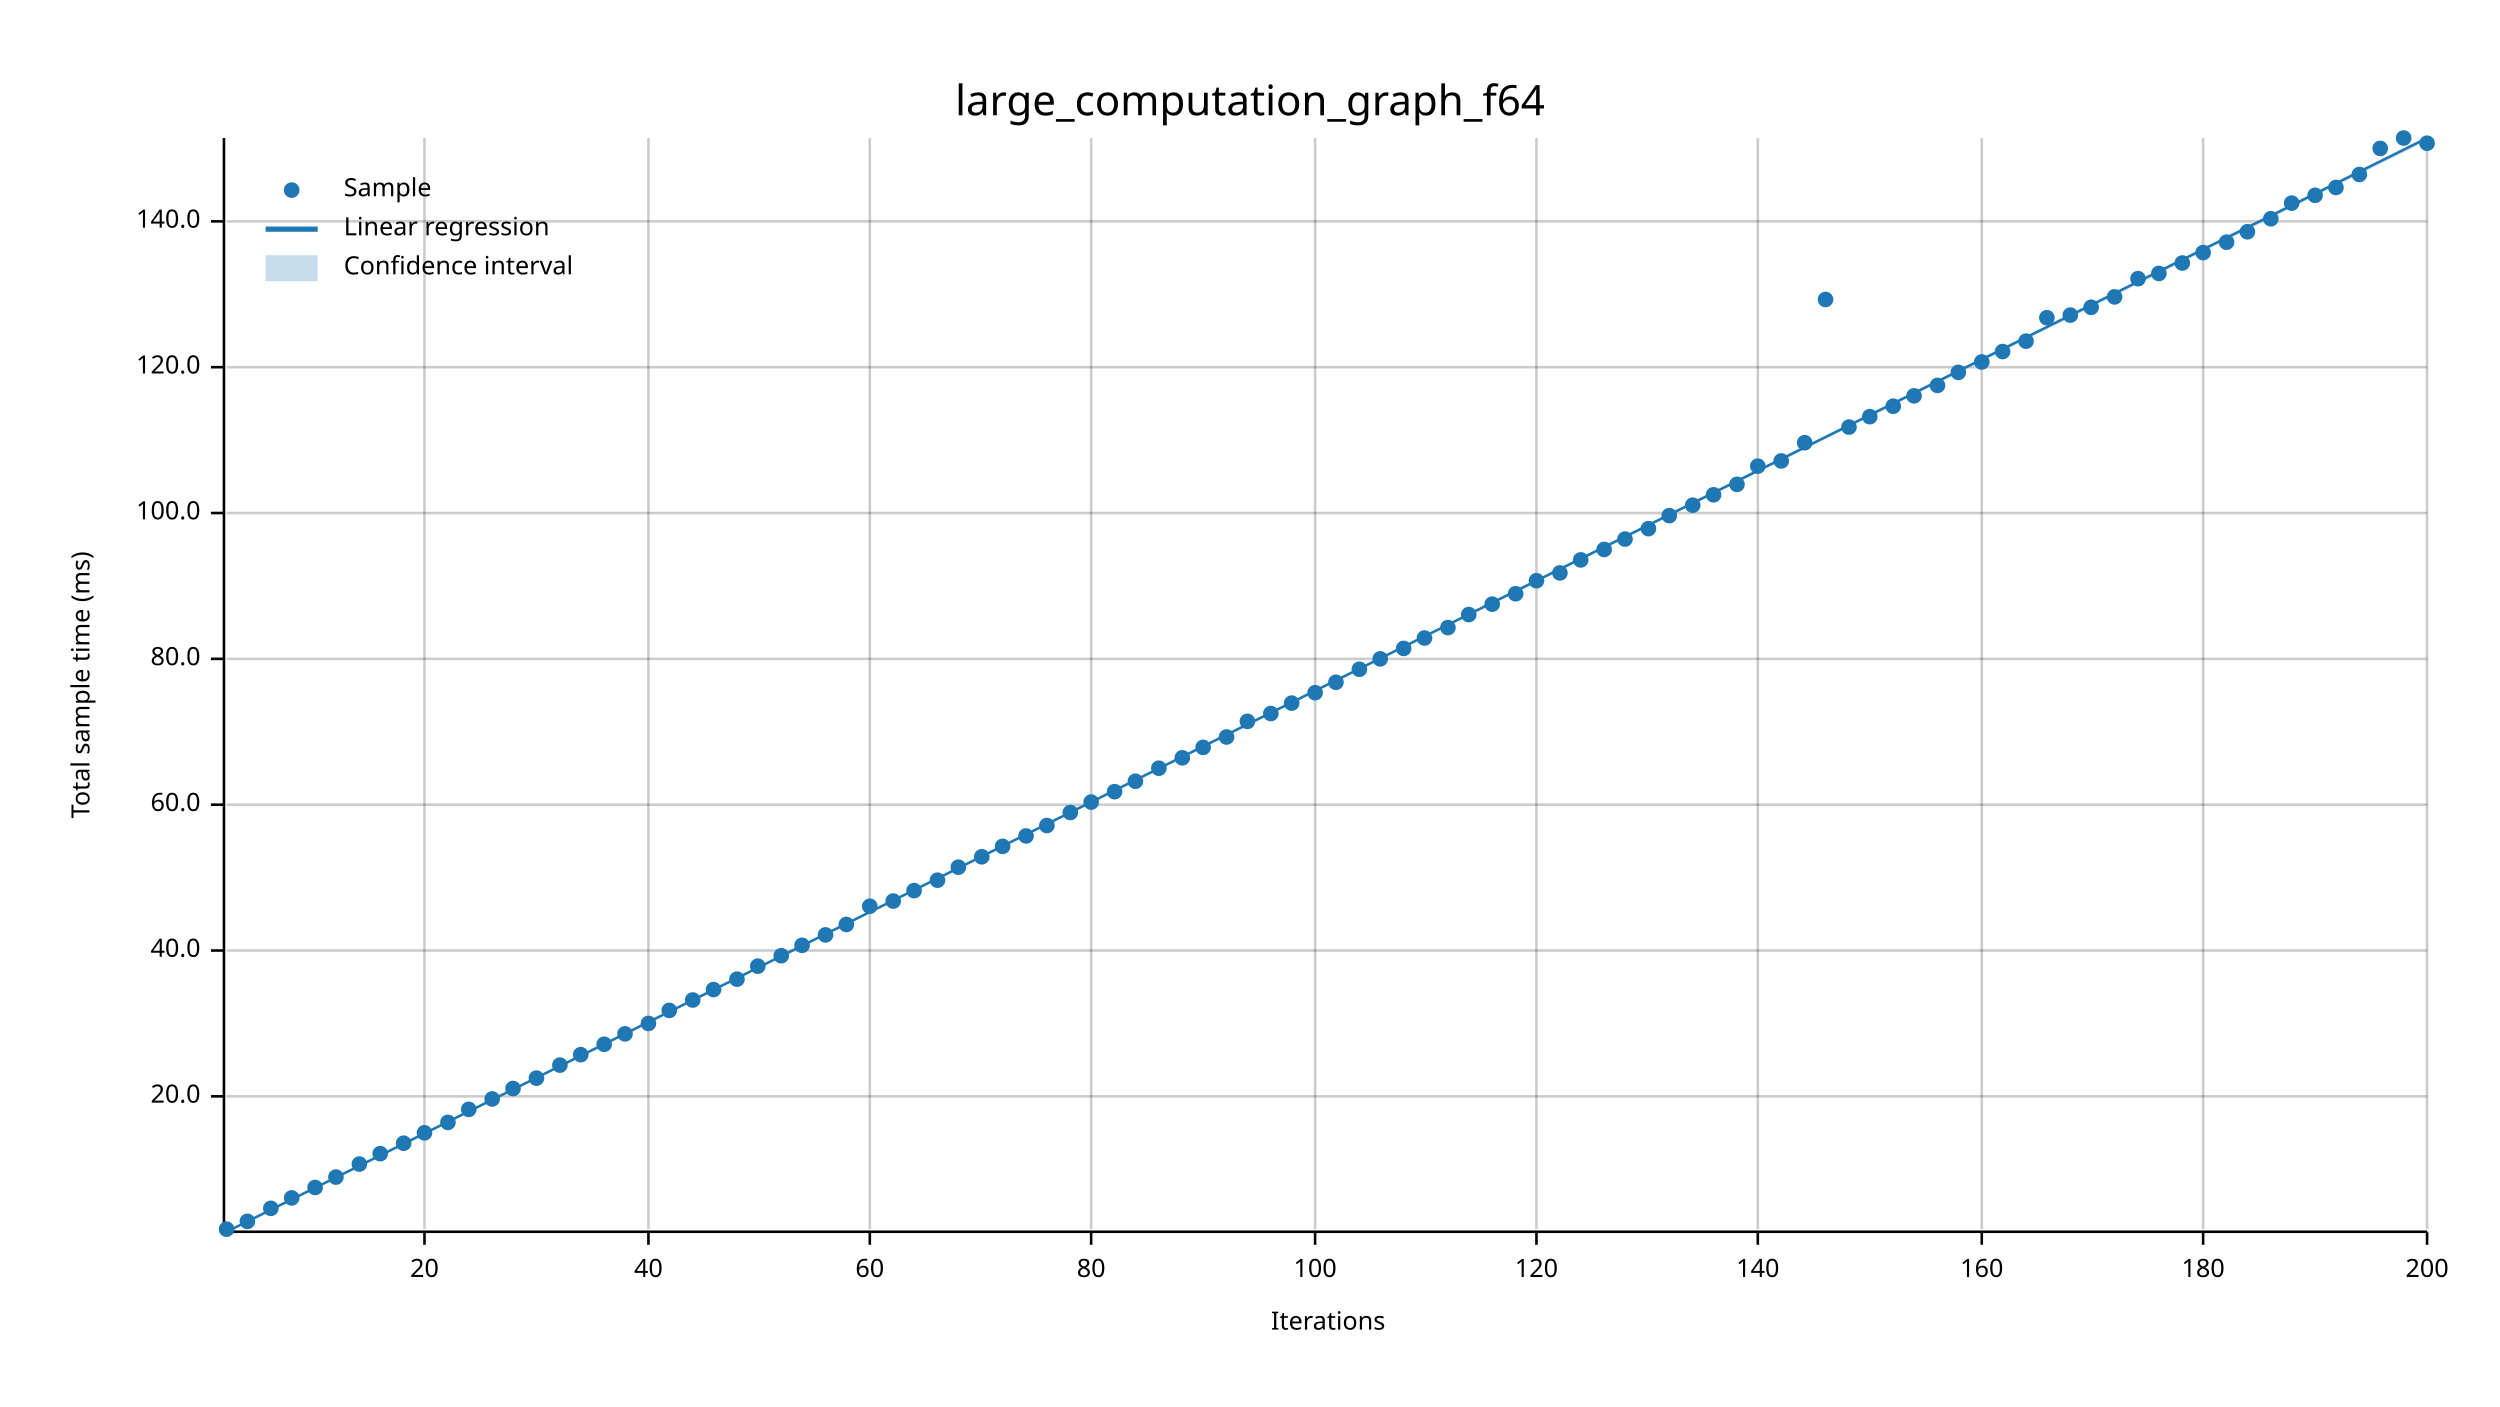
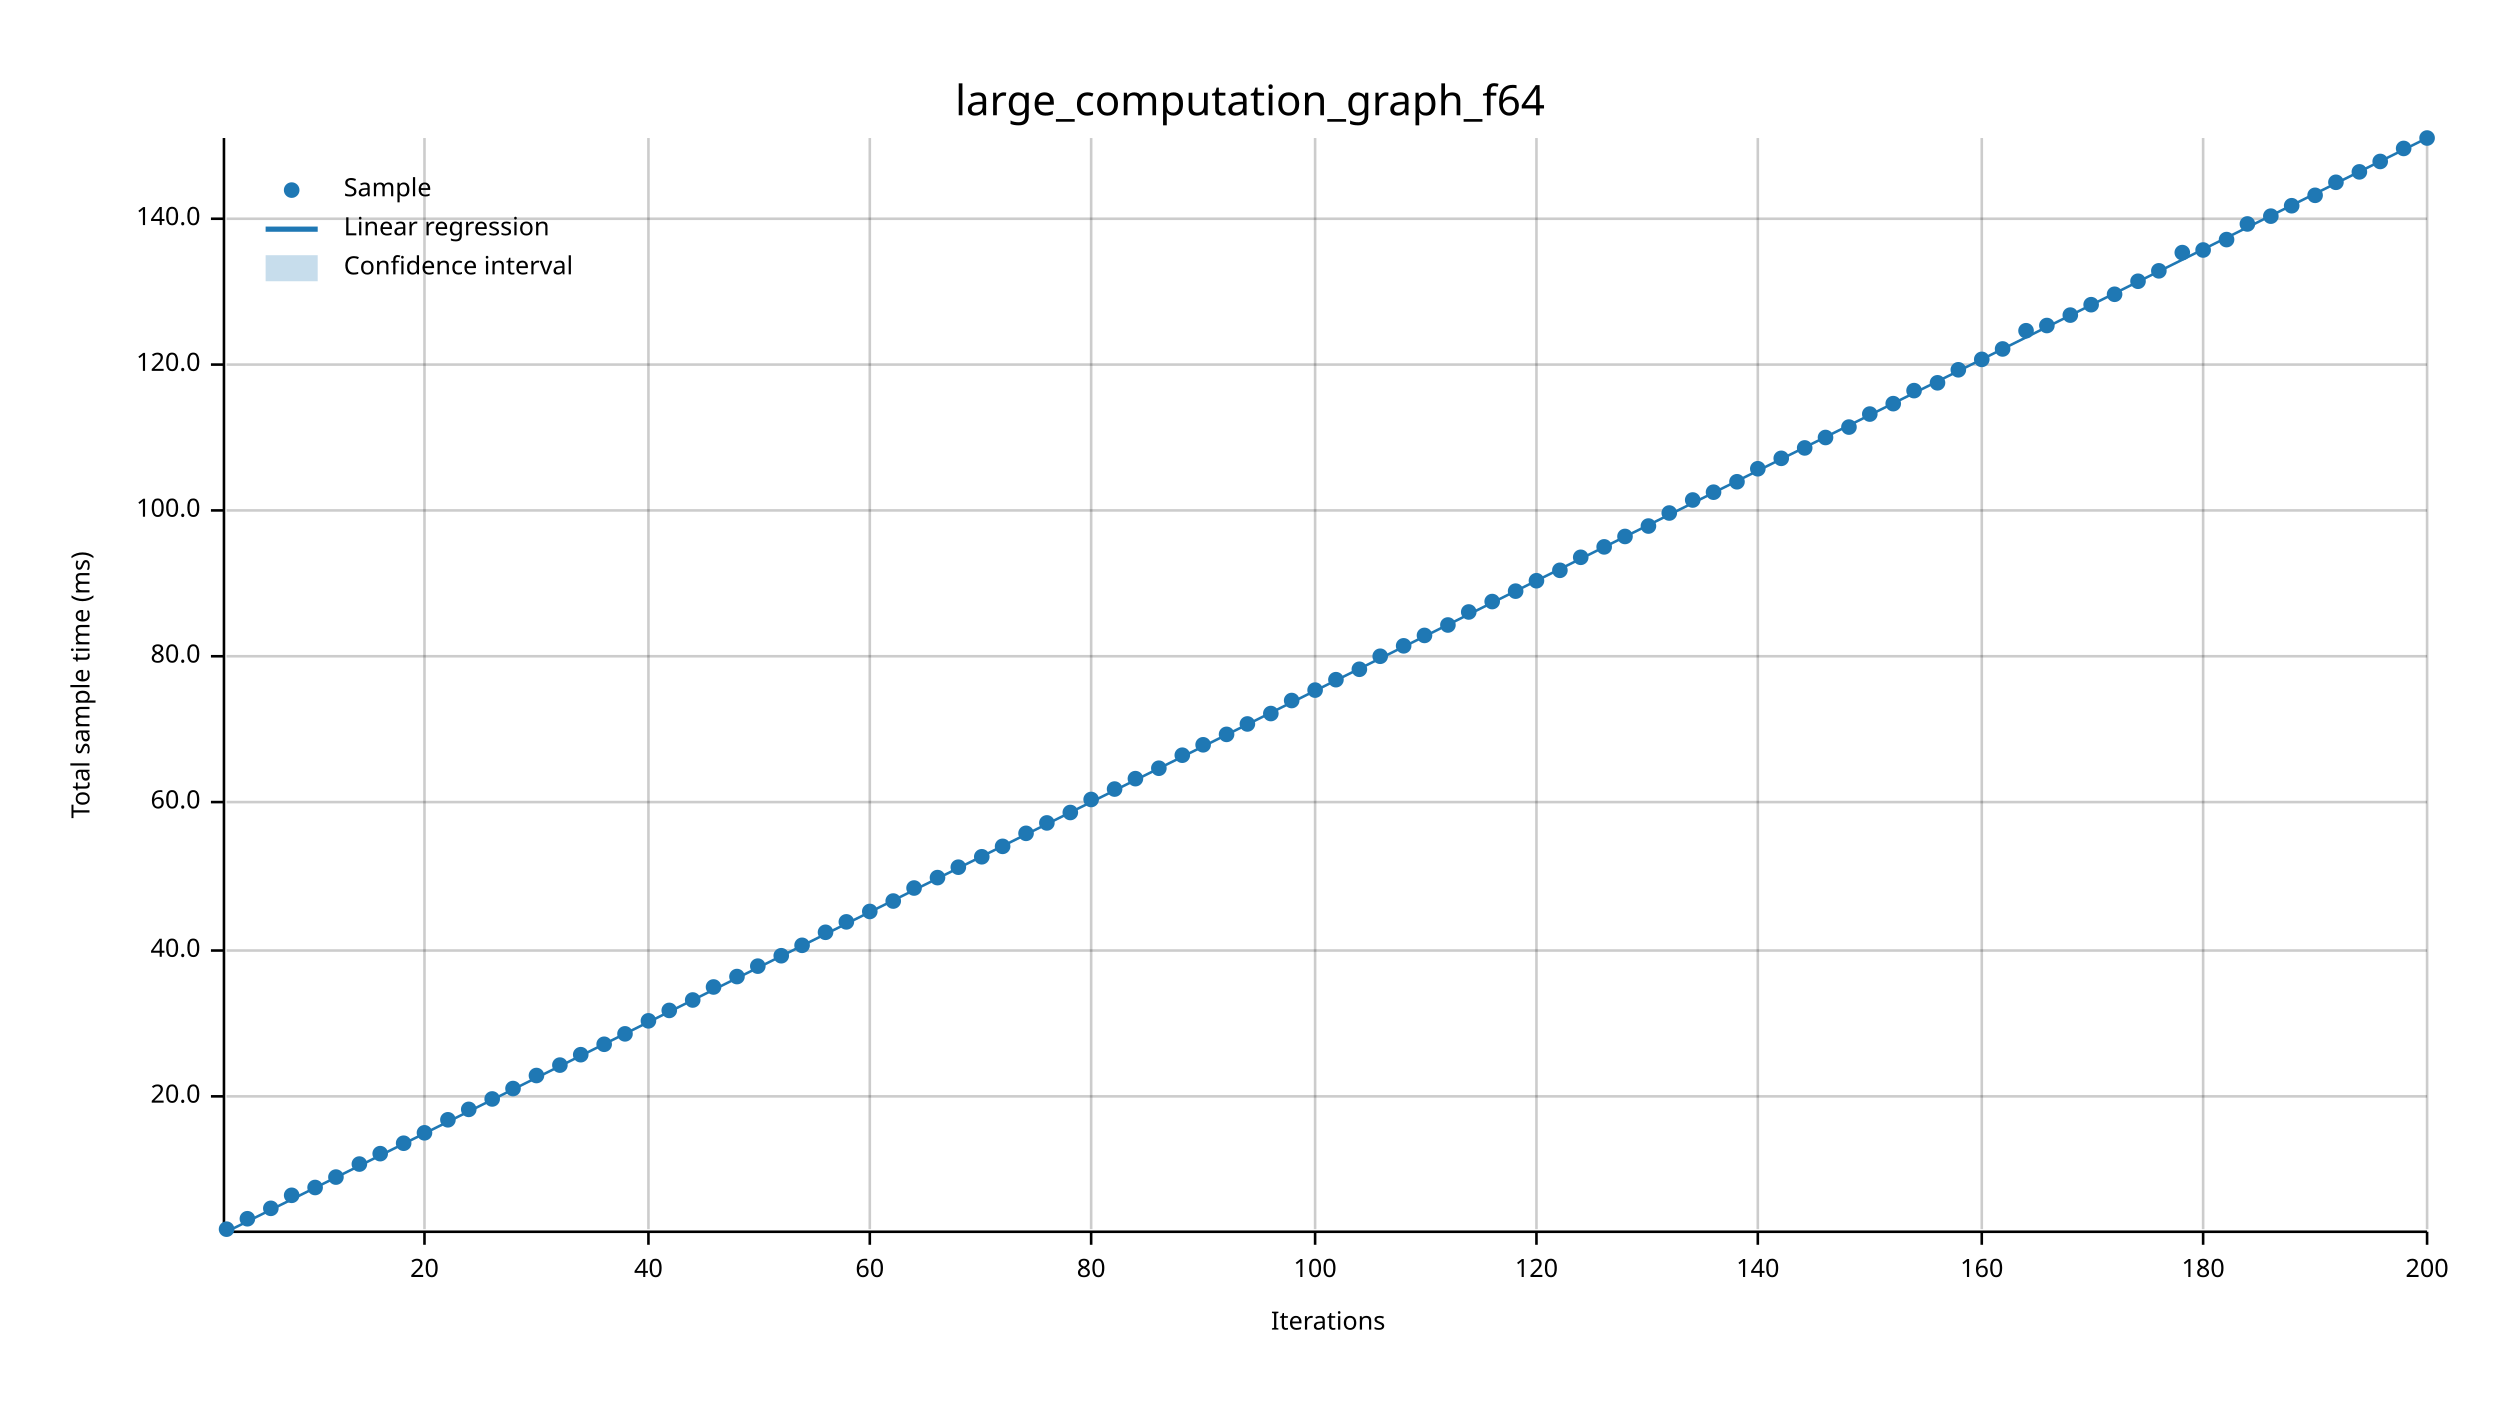
<svg xmlns="http://www.w3.org/2000/svg" width="960" height="540" viewBox="0 0 960 540">
  <text x="480" y="32" dy="0.76em" text-anchor="middle" font-family="sans-serif" font-size="16.129" opacity="1" fill="#000000">
large_computation_graph_f64
</text>
  <text x="27" y="263" dy="0.76em" text-anchor="middle" font-family="sans-serif" font-size="9.677" opacity="1" fill="#000000" transform="rotate(270, 27, 263)">
Total sample time (ms)
</text>
  <text x="510" y="513" dy="-0.5ex" text-anchor="middle" font-family="sans-serif" font-size="9.677" opacity="1" fill="#000000">
Iterations
</text>
  <line opacity="0.2" stroke="#000000" stroke-width="1" x1="163" y1="472" x2="163" y2="53" />
  <line opacity="0.2" stroke="#000000" stroke-width="1" x1="249" y1="472" x2="249" y2="53" />
  <line opacity="0.2" stroke="#000000" stroke-width="1" x1="334" y1="472" x2="334" y2="53" />
  <line opacity="0.2" stroke="#000000" stroke-width="1" x1="419" y1="472" x2="419" y2="53" />
  <line opacity="0.2" stroke="#000000" stroke-width="1" x1="505" y1="472" x2="505" y2="53" />
  <line opacity="0.2" stroke="#000000" stroke-width="1" x1="590" y1="472" x2="590" y2="53" />
  <line opacity="0.2" stroke="#000000" stroke-width="1" x1="675" y1="472" x2="675" y2="53" />
  <line opacity="0.2" stroke="#000000" stroke-width="1" x1="761" y1="472" x2="761" y2="53" />
  <line opacity="0.2" stroke="#000000" stroke-width="1" x1="846" y1="472" x2="846" y2="53" />
  <line opacity="0.2" stroke="#000000" stroke-width="1" x1="932" y1="472" x2="932" y2="53" />
  <line opacity="0.2" stroke="#000000" stroke-width="1" x1="87" y1="421" x2="932" y2="421" />
  <line opacity="0.2" stroke="#000000" stroke-width="1" x1="87" y1="365" x2="932" y2="365" />
-   <line opacity="0.2" stroke="#000000" stroke-width="1" x1="87" y1="309" x2="932" y2="309" />
-   <line opacity="0.2" stroke="#000000" stroke-width="1" x1="87" y1="253" x2="932" y2="253" />
-   <line opacity="0.2" stroke="#000000" stroke-width="1" x1="87" y1="197" x2="932" y2="197" />
-   <line opacity="0.2" stroke="#000000" stroke-width="1" x1="87" y1="141" x2="932" y2="141" />
-   <line opacity="0.2" stroke="#000000" stroke-width="1" x1="87" y1="85" x2="932" y2="85" />
+   <line opacity="0.2" stroke="#000000" stroke-width="1" x1="87" y1="308" x2="932" y2="308" />
+   <line opacity="0.2" stroke="#000000" stroke-width="1" x1="87" y1="252" x2="932" y2="252" />
+   <line opacity="0.2" stroke="#000000" stroke-width="1" x1="87" y1="196" x2="932" y2="196" />
+   <line opacity="0.2" stroke="#000000" stroke-width="1" x1="87" y1="140" x2="932" y2="140" />
+   <line opacity="0.2" stroke="#000000" stroke-width="1" x1="87" y1="84" x2="932" y2="84" />
  <polyline fill="none" opacity="1" stroke="#000000" stroke-width="1" points="86,53 86,472 " />
  <text x="77" y="421" dy="0.5ex" text-anchor="end" font-family="sans-serif" font-size="9.677" opacity="1" fill="#000000">
20.0
</text>
  <polyline fill="none" opacity="1" stroke="#000000" stroke-width="1" points="81,421 86,421 " />
  <text x="77" y="365" dy="0.5ex" text-anchor="end" font-family="sans-serif" font-size="9.677" opacity="1" fill="#000000">
40.0
</text>
  <polyline fill="none" opacity="1" stroke="#000000" stroke-width="1" points="81,365 86,365 " />
-   <text x="77" y="309" dy="0.5ex" text-anchor="end" font-family="sans-serif" font-size="9.677" opacity="1" fill="#000000">
+   <text x="77" y="308" dy="0.5ex" text-anchor="end" font-family="sans-serif" font-size="9.677" opacity="1" fill="#000000">
60.0
</text>
-   <polyline fill="none" opacity="1" stroke="#000000" stroke-width="1" points="81,309 86,309 " />
-   <text x="77" y="253" dy="0.5ex" text-anchor="end" font-family="sans-serif" font-size="9.677" opacity="1" fill="#000000">
+   <polyline fill="none" opacity="1" stroke="#000000" stroke-width="1" points="81,308 86,308 " />
+   <text x="77" y="252" dy="0.5ex" text-anchor="end" font-family="sans-serif" font-size="9.677" opacity="1" fill="#000000">
80.0
</text>
-   <polyline fill="none" opacity="1" stroke="#000000" stroke-width="1" points="81,253 86,253 " />
-   <text x="77" y="197" dy="0.5ex" text-anchor="end" font-family="sans-serif" font-size="9.677" opacity="1" fill="#000000">
+   <polyline fill="none" opacity="1" stroke="#000000" stroke-width="1" points="81,252 86,252 " />
+   <text x="77" y="196" dy="0.5ex" text-anchor="end" font-family="sans-serif" font-size="9.677" opacity="1" fill="#000000">
100.0
</text>
-   <polyline fill="none" opacity="1" stroke="#000000" stroke-width="1" points="81,197 86,197 " />
-   <text x="77" y="141" dy="0.5ex" text-anchor="end" font-family="sans-serif" font-size="9.677" opacity="1" fill="#000000">
+   <polyline fill="none" opacity="1" stroke="#000000" stroke-width="1" points="81,196 86,196 " />
+   <text x="77" y="140" dy="0.5ex" text-anchor="end" font-family="sans-serif" font-size="9.677" opacity="1" fill="#000000">
120.0
</text>
-   <polyline fill="none" opacity="1" stroke="#000000" stroke-width="1" points="81,141 86,141 " />
-   <text x="77" y="85" dy="0.5ex" text-anchor="end" font-family="sans-serif" font-size="9.677" opacity="1" fill="#000000">
+   <polyline fill="none" opacity="1" stroke="#000000" stroke-width="1" points="81,140 86,140 " />
+   <text x="77" y="84" dy="0.5ex" text-anchor="end" font-family="sans-serif" font-size="9.677" opacity="1" fill="#000000">
140.0
</text>
-   <polyline fill="none" opacity="1" stroke="#000000" stroke-width="1" points="81,85 86,85 " />
+   <polyline fill="none" opacity="1" stroke="#000000" stroke-width="1" points="81,84 86,84 " />
  <polyline fill="none" opacity="1" stroke="#000000" stroke-width="1" points="87,473 932,473 " />
  <text x="163" y="483" dy="0.76em" text-anchor="middle" font-family="sans-serif" font-size="9.677" opacity="1" fill="#000000">
20
</text>
  <polyline fill="none" opacity="1" stroke="#000000" stroke-width="1" points="163,473 163,478 " />
  <text x="249" y="483" dy="0.76em" text-anchor="middle" font-family="sans-serif" font-size="9.677" opacity="1" fill="#000000">
40
</text>
  <polyline fill="none" opacity="1" stroke="#000000" stroke-width="1" points="249,473 249,478 " />
  <text x="334" y="483" dy="0.76em" text-anchor="middle" font-family="sans-serif" font-size="9.677" opacity="1" fill="#000000">
60
</text>
  <polyline fill="none" opacity="1" stroke="#000000" stroke-width="1" points="334,473 334,478 " />
  <text x="419" y="483" dy="0.76em" text-anchor="middle" font-family="sans-serif" font-size="9.677" opacity="1" fill="#000000">
80
</text>
  <polyline fill="none" opacity="1" stroke="#000000" stroke-width="1" points="419,473 419,478 " />
  <text x="505" y="483" dy="0.76em" text-anchor="middle" font-family="sans-serif" font-size="9.677" opacity="1" fill="#000000">
100
</text>
  <polyline fill="none" opacity="1" stroke="#000000" stroke-width="1" points="505,473 505,478 " />
  <text x="590" y="483" dy="0.76em" text-anchor="middle" font-family="sans-serif" font-size="9.677" opacity="1" fill="#000000">
120
</text>
  <polyline fill="none" opacity="1" stroke="#000000" stroke-width="1" points="590,473 590,478 " />
  <text x="675" y="483" dy="0.76em" text-anchor="middle" font-family="sans-serif" font-size="9.677" opacity="1" fill="#000000">
140
</text>
  <polyline fill="none" opacity="1" stroke="#000000" stroke-width="1" points="675,473 675,478 " />
  <text x="761" y="483" dy="0.76em" text-anchor="middle" font-family="sans-serif" font-size="9.677" opacity="1" fill="#000000">
160
</text>
  <polyline fill="none" opacity="1" stroke="#000000" stroke-width="1" points="761,473 761,478 " />
  <text x="846" y="483" dy="0.76em" text-anchor="middle" font-family="sans-serif" font-size="9.677" opacity="1" fill="#000000">
180
</text>
  <polyline fill="none" opacity="1" stroke="#000000" stroke-width="1" points="846,473 846,478 " />
  <text x="932" y="483" dy="0.76em" text-anchor="middle" font-family="sans-serif" font-size="9.677" opacity="1" fill="#000000">
200
</text>
  <polyline fill="none" opacity="1" stroke="#000000" stroke-width="1" points="932,473 932,478 " />
  <circle cx="87" cy="472" r="3" opacity="1" fill="#1F78B4" stroke="none" stroke-width="1" />
-   <circle cx="95" cy="469" r="3" opacity="1" fill="#1F78B4" stroke="none" stroke-width="1" />
+   <circle cx="95" cy="468" r="3" opacity="1" fill="#1F78B4" stroke="none" stroke-width="1" />
  <circle cx="104" cy="464" r="3" opacity="1" fill="#1F78B4" stroke="none" stroke-width="1" />
-   <circle cx="112" cy="460" r="3" opacity="1" fill="#1F78B4" stroke="none" stroke-width="1" />
+   <circle cx="112" cy="459" r="3" opacity="1" fill="#1F78B4" stroke="none" stroke-width="1" />
  <circle cx="121" cy="456" r="3" opacity="1" fill="#1F78B4" stroke="none" stroke-width="1" />
  <circle cx="129" cy="452" r="3" opacity="1" fill="#1F78B4" stroke="none" stroke-width="1" />
  <circle cx="138" cy="447" r="3" opacity="1" fill="#1F78B4" stroke="none" stroke-width="1" />
  <circle cx="146" cy="443" r="3" opacity="1" fill="#1F78B4" stroke="none" stroke-width="1" />
  <circle cx="155" cy="439" r="3" opacity="1" fill="#1F78B4" stroke="none" stroke-width="1" />
  <circle cx="163" cy="435" r="3" opacity="1" fill="#1F78B4" stroke="none" stroke-width="1" />
-   <circle cx="172" cy="431" r="3" opacity="1" fill="#1F78B4" stroke="none" stroke-width="1" />
+   <circle cx="172" cy="430" r="3" opacity="1" fill="#1F78B4" stroke="none" stroke-width="1" />
  <circle cx="180" cy="426" r="3" opacity="1" fill="#1F78B4" stroke="none" stroke-width="1" />
  <circle cx="189" cy="422" r="3" opacity="1" fill="#1F78B4" stroke="none" stroke-width="1" />
  <circle cx="197" cy="418" r="3" opacity="1" fill="#1F78B4" stroke="none" stroke-width="1" />
-   <circle cx="206" cy="414" r="3" opacity="1" fill="#1F78B4" stroke="none" stroke-width="1" />
+   <circle cx="206" cy="413" r="3" opacity="1" fill="#1F78B4" stroke="none" stroke-width="1" />
  <circle cx="215" cy="409" r="3" opacity="1" fill="#1F78B4" stroke="none" stroke-width="1" />
  <circle cx="223" cy="405" r="3" opacity="1" fill="#1F78B4" stroke="none" stroke-width="1" />
  <circle cx="232" cy="401" r="3" opacity="1" fill="#1F78B4" stroke="none" stroke-width="1" />
  <circle cx="240" cy="397" r="3" opacity="1" fill="#1F78B4" stroke="none" stroke-width="1" />
-   <circle cx="249" cy="393" r="3" opacity="1" fill="#1F78B4" stroke="none" stroke-width="1" />
+   <circle cx="249" cy="392" r="3" opacity="1" fill="#1F78B4" stroke="none" stroke-width="1" />
  <circle cx="257" cy="388" r="3" opacity="1" fill="#1F78B4" stroke="none" stroke-width="1" />
  <circle cx="266" cy="384" r="3" opacity="1" fill="#1F78B4" stroke="none" stroke-width="1" />
-   <circle cx="274" cy="380" r="3" opacity="1" fill="#1F78B4" stroke="none" stroke-width="1" />
-   <circle cx="283" cy="376" r="3" opacity="1" fill="#1F78B4" stroke="none" stroke-width="1" />
+   <circle cx="274" cy="379" r="3" opacity="1" fill="#1F78B4" stroke="none" stroke-width="1" />
+   <circle cx="283" cy="375" r="3" opacity="1" fill="#1F78B4" stroke="none" stroke-width="1" />
  <circle cx="291" cy="371" r="3" opacity="1" fill="#1F78B4" stroke="none" stroke-width="1" />
  <circle cx="300" cy="367" r="3" opacity="1" fill="#1F78B4" stroke="none" stroke-width="1" />
  <circle cx="308" cy="363" r="3" opacity="1" fill="#1F78B4" stroke="none" stroke-width="1" />
-   <circle cx="317" cy="359" r="3" opacity="1" fill="#1F78B4" stroke="none" stroke-width="1" />
-   <circle cx="325" cy="355" r="3" opacity="1" fill="#1F78B4" stroke="none" stroke-width="1" />
-   <circle cx="334" cy="348" r="3" opacity="1" fill="#1F78B4" stroke="none" stroke-width="1" />
+   <circle cx="317" cy="358" r="3" opacity="1" fill="#1F78B4" stroke="none" stroke-width="1" />
+   <circle cx="325" cy="354" r="3" opacity="1" fill="#1F78B4" stroke="none" stroke-width="1" />
+   <circle cx="334" cy="350" r="3" opacity="1" fill="#1F78B4" stroke="none" stroke-width="1" />
  <circle cx="343" cy="346" r="3" opacity="1" fill="#1F78B4" stroke="none" stroke-width="1" />
-   <circle cx="351" cy="342" r="3" opacity="1" fill="#1F78B4" stroke="none" stroke-width="1" />
-   <circle cx="360" cy="338" r="3" opacity="1" fill="#1F78B4" stroke="none" stroke-width="1" />
+   <circle cx="351" cy="341" r="3" opacity="1" fill="#1F78B4" stroke="none" stroke-width="1" />
+   <circle cx="360" cy="337" r="3" opacity="1" fill="#1F78B4" stroke="none" stroke-width="1" />
  <circle cx="368" cy="333" r="3" opacity="1" fill="#1F78B4" stroke="none" stroke-width="1" />
  <circle cx="377" cy="329" r="3" opacity="1" fill="#1F78B4" stroke="none" stroke-width="1" />
  <circle cx="385" cy="325" r="3" opacity="1" fill="#1F78B4" stroke="none" stroke-width="1" />
-   <circle cx="394" cy="321" r="3" opacity="1" fill="#1F78B4" stroke="none" stroke-width="1" />
-   <circle cx="402" cy="317" r="3" opacity="1" fill="#1F78B4" stroke="none" stroke-width="1" />
+   <circle cx="394" cy="320" r="3" opacity="1" fill="#1F78B4" stroke="none" stroke-width="1" />
+   <circle cx="402" cy="316" r="3" opacity="1" fill="#1F78B4" stroke="none" stroke-width="1" />
  <circle cx="411" cy="312" r="3" opacity="1" fill="#1F78B4" stroke="none" stroke-width="1" />
-   <circle cx="419" cy="308" r="3" opacity="1" fill="#1F78B4" stroke="none" stroke-width="1" />
-   <circle cx="428" cy="304" r="3" opacity="1" fill="#1F78B4" stroke="none" stroke-width="1" />
-   <circle cx="436" cy="300" r="3" opacity="1" fill="#1F78B4" stroke="none" stroke-width="1" />
+   <circle cx="419" cy="307" r="3" opacity="1" fill="#1F78B4" stroke="none" stroke-width="1" />
+   <circle cx="428" cy="303" r="3" opacity="1" fill="#1F78B4" stroke="none" stroke-width="1" />
+   <circle cx="436" cy="299" r="3" opacity="1" fill="#1F78B4" stroke="none" stroke-width="1" />
  <circle cx="445" cy="295" r="3" opacity="1" fill="#1F78B4" stroke="none" stroke-width="1" />
-   <circle cx="454" cy="291" r="3" opacity="1" fill="#1F78B4" stroke="none" stroke-width="1" />
-   <circle cx="462" cy="287" r="3" opacity="1" fill="#1F78B4" stroke="none" stroke-width="1" />
-   <circle cx="471" cy="283" r="3" opacity="1" fill="#1F78B4" stroke="none" stroke-width="1" />
-   <circle cx="479" cy="277" r="3" opacity="1" fill="#1F78B4" stroke="none" stroke-width="1" />
+   <circle cx="454" cy="290" r="3" opacity="1" fill="#1F78B4" stroke="none" stroke-width="1" />
+   <circle cx="462" cy="286" r="3" opacity="1" fill="#1F78B4" stroke="none" stroke-width="1" />
+   <circle cx="471" cy="282" r="3" opacity="1" fill="#1F78B4" stroke="none" stroke-width="1" />
+   <circle cx="479" cy="278" r="3" opacity="1" fill="#1F78B4" stroke="none" stroke-width="1" />
  <circle cx="488" cy="274" r="3" opacity="1" fill="#1F78B4" stroke="none" stroke-width="1" />
-   <circle cx="496" cy="270" r="3" opacity="1" fill="#1F78B4" stroke="none" stroke-width="1" />
-   <circle cx="505" cy="266" r="3" opacity="1" fill="#1F78B4" stroke="none" stroke-width="1" />
-   <circle cx="513" cy="262" r="3" opacity="1" fill="#1F78B4" stroke="none" stroke-width="1" />
+   <circle cx="496" cy="269" r="3" opacity="1" fill="#1F78B4" stroke="none" stroke-width="1" />
+   <circle cx="505" cy="265" r="3" opacity="1" fill="#1F78B4" stroke="none" stroke-width="1" />
+   <circle cx="513" cy="261" r="3" opacity="1" fill="#1F78B4" stroke="none" stroke-width="1" />
  <circle cx="522" cy="257" r="3" opacity="1" fill="#1F78B4" stroke="none" stroke-width="1" />
-   <circle cx="530" cy="253" r="3" opacity="1" fill="#1F78B4" stroke="none" stroke-width="1" />
-   <circle cx="539" cy="249" r="3" opacity="1" fill="#1F78B4" stroke="none" stroke-width="1" />
-   <circle cx="547" cy="245" r="3" opacity="1" fill="#1F78B4" stroke="none" stroke-width="1" />
-   <circle cx="556" cy="241" r="3" opacity="1" fill="#1F78B4" stroke="none" stroke-width="1" />
-   <circle cx="564" cy="236" r="3" opacity="1" fill="#1F78B4" stroke="none" stroke-width="1" />
-   <circle cx="573" cy="232" r="3" opacity="1" fill="#1F78B4" stroke="none" stroke-width="1" />
-   <circle cx="582" cy="228" r="3" opacity="1" fill="#1F78B4" stroke="none" stroke-width="1" />
+   <circle cx="530" cy="252" r="3" opacity="1" fill="#1F78B4" stroke="none" stroke-width="1" />
+   <circle cx="539" cy="248" r="3" opacity="1" fill="#1F78B4" stroke="none" stroke-width="1" />
+   <circle cx="547" cy="244" r="3" opacity="1" fill="#1F78B4" stroke="none" stroke-width="1" />
+   <circle cx="556" cy="240" r="3" opacity="1" fill="#1F78B4" stroke="none" stroke-width="1" />
+   <circle cx="564" cy="235" r="3" opacity="1" fill="#1F78B4" stroke="none" stroke-width="1" />
+   <circle cx="573" cy="231" r="3" opacity="1" fill="#1F78B4" stroke="none" stroke-width="1" />
+   <circle cx="582" cy="227" r="3" opacity="1" fill="#1F78B4" stroke="none" stroke-width="1" />
  <circle cx="590" cy="223" r="3" opacity="1" fill="#1F78B4" stroke="none" stroke-width="1" />
-   <circle cx="599" cy="220" r="3" opacity="1" fill="#1F78B4" stroke="none" stroke-width="1" />
-   <circle cx="607" cy="215" r="3" opacity="1" fill="#1F78B4" stroke="none" stroke-width="1" />
-   <circle cx="616" cy="211" r="3" opacity="1" fill="#1F78B4" stroke="none" stroke-width="1" />
-   <circle cx="624" cy="207" r="3" opacity="1" fill="#1F78B4" stroke="none" stroke-width="1" />
-   <circle cx="633" cy="203" r="3" opacity="1" fill="#1F78B4" stroke="none" stroke-width="1" />
-   <circle cx="641" cy="198" r="3" opacity="1" fill="#1F78B4" stroke="none" stroke-width="1" />
-   <circle cx="650" cy="194" r="3" opacity="1" fill="#1F78B4" stroke="none" stroke-width="1" />
-   <circle cx="658" cy="190" r="3" opacity="1" fill="#1F78B4" stroke="none" stroke-width="1" />
-   <circle cx="667" cy="186" r="3" opacity="1" fill="#1F78B4" stroke="none" stroke-width="1" />
-   <circle cx="675" cy="179" r="3" opacity="1" fill="#1F78B4" stroke="none" stroke-width="1" />
-   <circle cx="684" cy="177" r="3" opacity="1" fill="#1F78B4" stroke="none" stroke-width="1" />
-   <circle cx="693" cy="170" r="3" opacity="1" fill="#1F78B4" stroke="none" stroke-width="1" />
-   <circle cx="701" cy="115" r="3" opacity="1" fill="#1F78B4" stroke="none" stroke-width="1" />
+   <circle cx="599" cy="219" r="3" opacity="1" fill="#1F78B4" stroke="none" stroke-width="1" />
+   <circle cx="607" cy="214" r="3" opacity="1" fill="#1F78B4" stroke="none" stroke-width="1" />
+   <circle cx="616" cy="210" r="3" opacity="1" fill="#1F78B4" stroke="none" stroke-width="1" />
+   <circle cx="624" cy="206" r="3" opacity="1" fill="#1F78B4" stroke="none" stroke-width="1" />
+   <circle cx="633" cy="202" r="3" opacity="1" fill="#1F78B4" stroke="none" stroke-width="1" />
+   <circle cx="641" cy="197" r="3" opacity="1" fill="#1F78B4" stroke="none" stroke-width="1" />
+   <circle cx="650" cy="192" r="3" opacity="1" fill="#1F78B4" stroke="none" stroke-width="1" />
+   <circle cx="658" cy="189" r="3" opacity="1" fill="#1F78B4" stroke="none" stroke-width="1" />
+   <circle cx="667" cy="185" r="3" opacity="1" fill="#1F78B4" stroke="none" stroke-width="1" />
+   <circle cx="675" cy="180" r="3" opacity="1" fill="#1F78B4" stroke="none" stroke-width="1" />
+   <circle cx="684" cy="176" r="3" opacity="1" fill="#1F78B4" stroke="none" stroke-width="1" />
+   <circle cx="693" cy="172" r="3" opacity="1" fill="#1F78B4" stroke="none" stroke-width="1" />
+   <circle cx="701" cy="168" r="3" opacity="1" fill="#1F78B4" stroke="none" stroke-width="1" />
  <circle cx="710" cy="164" r="3" opacity="1" fill="#1F78B4" stroke="none" stroke-width="1" />
-   <circle cx="718" cy="160" r="3" opacity="1" fill="#1F78B4" stroke="none" stroke-width="1" />
-   <circle cx="727" cy="156" r="3" opacity="1" fill="#1F78B4" stroke="none" stroke-width="1" />
-   <circle cx="735" cy="152" r="3" opacity="1" fill="#1F78B4" stroke="none" stroke-width="1" />
-   <circle cx="744" cy="148" r="3" opacity="1" fill="#1F78B4" stroke="none" stroke-width="1" />
-   <circle cx="752" cy="143" r="3" opacity="1" fill="#1F78B4" stroke="none" stroke-width="1" />
-   <circle cx="761" cy="139" r="3" opacity="1" fill="#1F78B4" stroke="none" stroke-width="1" />
-   <circle cx="769" cy="135" r="3" opacity="1" fill="#1F78B4" stroke="none" stroke-width="1" />
-   <circle cx="778" cy="131" r="3" opacity="1" fill="#1F78B4" stroke="none" stroke-width="1" />
-   <circle cx="786" cy="122" r="3" opacity="1" fill="#1F78B4" stroke="none" stroke-width="1" />
+   <circle cx="718" cy="159" r="3" opacity="1" fill="#1F78B4" stroke="none" stroke-width="1" />
+   <circle cx="727" cy="155" r="3" opacity="1" fill="#1F78B4" stroke="none" stroke-width="1" />
+   <circle cx="735" cy="150" r="3" opacity="1" fill="#1F78B4" stroke="none" stroke-width="1" />
+   <circle cx="744" cy="147" r="3" opacity="1" fill="#1F78B4" stroke="none" stroke-width="1" />
+   <circle cx="752" cy="142" r="3" opacity="1" fill="#1F78B4" stroke="none" stroke-width="1" />
+   <circle cx="761" cy="138" r="3" opacity="1" fill="#1F78B4" stroke="none" stroke-width="1" />
+   <circle cx="769" cy="134" r="3" opacity="1" fill="#1F78B4" stroke="none" stroke-width="1" />
+   <circle cx="778" cy="127" r="3" opacity="1" fill="#1F78B4" stroke="none" stroke-width="1" />
+   <circle cx="786" cy="125" r="3" opacity="1" fill="#1F78B4" stroke="none" stroke-width="1" />
  <circle cx="795" cy="121" r="3" opacity="1" fill="#1F78B4" stroke="none" stroke-width="1" />
-   <circle cx="803" cy="118" r="3" opacity="1" fill="#1F78B4" stroke="none" stroke-width="1" />
-   <circle cx="812" cy="114" r="3" opacity="1" fill="#1F78B4" stroke="none" stroke-width="1" />
-   <circle cx="821" cy="107" r="3" opacity="1" fill="#1F78B4" stroke="none" stroke-width="1" />
-   <circle cx="829" cy="105" r="3" opacity="1" fill="#1F78B4" stroke="none" stroke-width="1" />
-   <circle cx="838" cy="101" r="3" opacity="1" fill="#1F78B4" stroke="none" stroke-width="1" />
-   <circle cx="846" cy="97" r="3" opacity="1" fill="#1F78B4" stroke="none" stroke-width="1" />
-   <circle cx="855" cy="93" r="3" opacity="1" fill="#1F78B4" stroke="none" stroke-width="1" />
-   <circle cx="863" cy="89" r="3" opacity="1" fill="#1F78B4" stroke="none" stroke-width="1" />
-   <circle cx="872" cy="84" r="3" opacity="1" fill="#1F78B4" stroke="none" stroke-width="1" />
-   <circle cx="880" cy="78" r="3" opacity="1" fill="#1F78B4" stroke="none" stroke-width="1" />
+   <circle cx="803" cy="117" r="3" opacity="1" fill="#1F78B4" stroke="none" stroke-width="1" />
+   <circle cx="812" cy="113" r="3" opacity="1" fill="#1F78B4" stroke="none" stroke-width="1" />
+   <circle cx="821" cy="108" r="3" opacity="1" fill="#1F78B4" stroke="none" stroke-width="1" />
+   <circle cx="829" cy="104" r="3" opacity="1" fill="#1F78B4" stroke="none" stroke-width="1" />
+   <circle cx="838" cy="97" r="3" opacity="1" fill="#1F78B4" stroke="none" stroke-width="1" />
+   <circle cx="846" cy="96" r="3" opacity="1" fill="#1F78B4" stroke="none" stroke-width="1" />
+   <circle cx="855" cy="92" r="3" opacity="1" fill="#1F78B4" stroke="none" stroke-width="1" />
+   <circle cx="863" cy="86" r="3" opacity="1" fill="#1F78B4" stroke="none" stroke-width="1" />
+   <circle cx="872" cy="83" r="3" opacity="1" fill="#1F78B4" stroke="none" stroke-width="1" />
+   <circle cx="880" cy="79" r="3" opacity="1" fill="#1F78B4" stroke="none" stroke-width="1" />
  <circle cx="889" cy="75" r="3" opacity="1" fill="#1F78B4" stroke="none" stroke-width="1" />
-   <circle cx="897" cy="72" r="3" opacity="1" fill="#1F78B4" stroke="none" stroke-width="1" />
-   <circle cx="906" cy="67" r="3" opacity="1" fill="#1F78B4" stroke="none" stroke-width="1" />
-   <circle cx="914" cy="57" r="3" opacity="1" fill="#1F78B4" stroke="none" stroke-width="1" />
-   <circle cx="923" cy="53" r="3" opacity="1" fill="#1F78B4" stroke="none" stroke-width="1" />
-   <circle cx="932" cy="55" r="3" opacity="1" fill="#1F78B4" stroke="none" stroke-width="1" />
+   <circle cx="897" cy="70" r="3" opacity="1" fill="#1F78B4" stroke="none" stroke-width="1" />
+   <circle cx="906" cy="66" r="3" opacity="1" fill="#1F78B4" stroke="none" stroke-width="1" />
+   <circle cx="914" cy="62" r="3" opacity="1" fill="#1F78B4" stroke="none" stroke-width="1" />
+   <circle cx="923" cy="57" r="3" opacity="1" fill="#1F78B4" stroke="none" stroke-width="1" />
+   <circle cx="932" cy="53" r="3" opacity="1" fill="#1F78B4" stroke="none" stroke-width="1" />
  <polyline fill="none" opacity="1" stroke="#1F78B4" stroke-width="1" points="87,473 932,53 " />
-   <polygon opacity="0.25" fill="#1F78B4" points="87,473 932,54 932,53 " />
+   <polygon opacity="0.25" fill="#1F78B4" points="87,473 932,53 932,53 " />
  <text x="132" y="68" dy="0.76em" text-anchor="start" font-family="sans-serif" font-size="9.677" opacity="1" fill="#000000">
Sample
</text>
  <text x="132" y="83" dy="0.76em" text-anchor="start" font-family="sans-serif" font-size="9.677" opacity="1" fill="#000000">
Linear regression
</text>
  <text x="132" y="98" dy="0.76em" text-anchor="start" font-family="sans-serif" font-size="9.677" opacity="1" fill="#000000">
Confidence interval
</text>
  <circle cx="112" cy="73" r="3" opacity="1" fill="#1F78B4" stroke="none" stroke-width="1" />
  <polyline fill="none" opacity="1" stroke="#1F78B4" stroke-width="2" points="102,88 122,88 " />
  <rect x="102" y="98" width="20" height="10" opacity="0.25" fill="#1F78B4" stroke="none" />
</svg>
